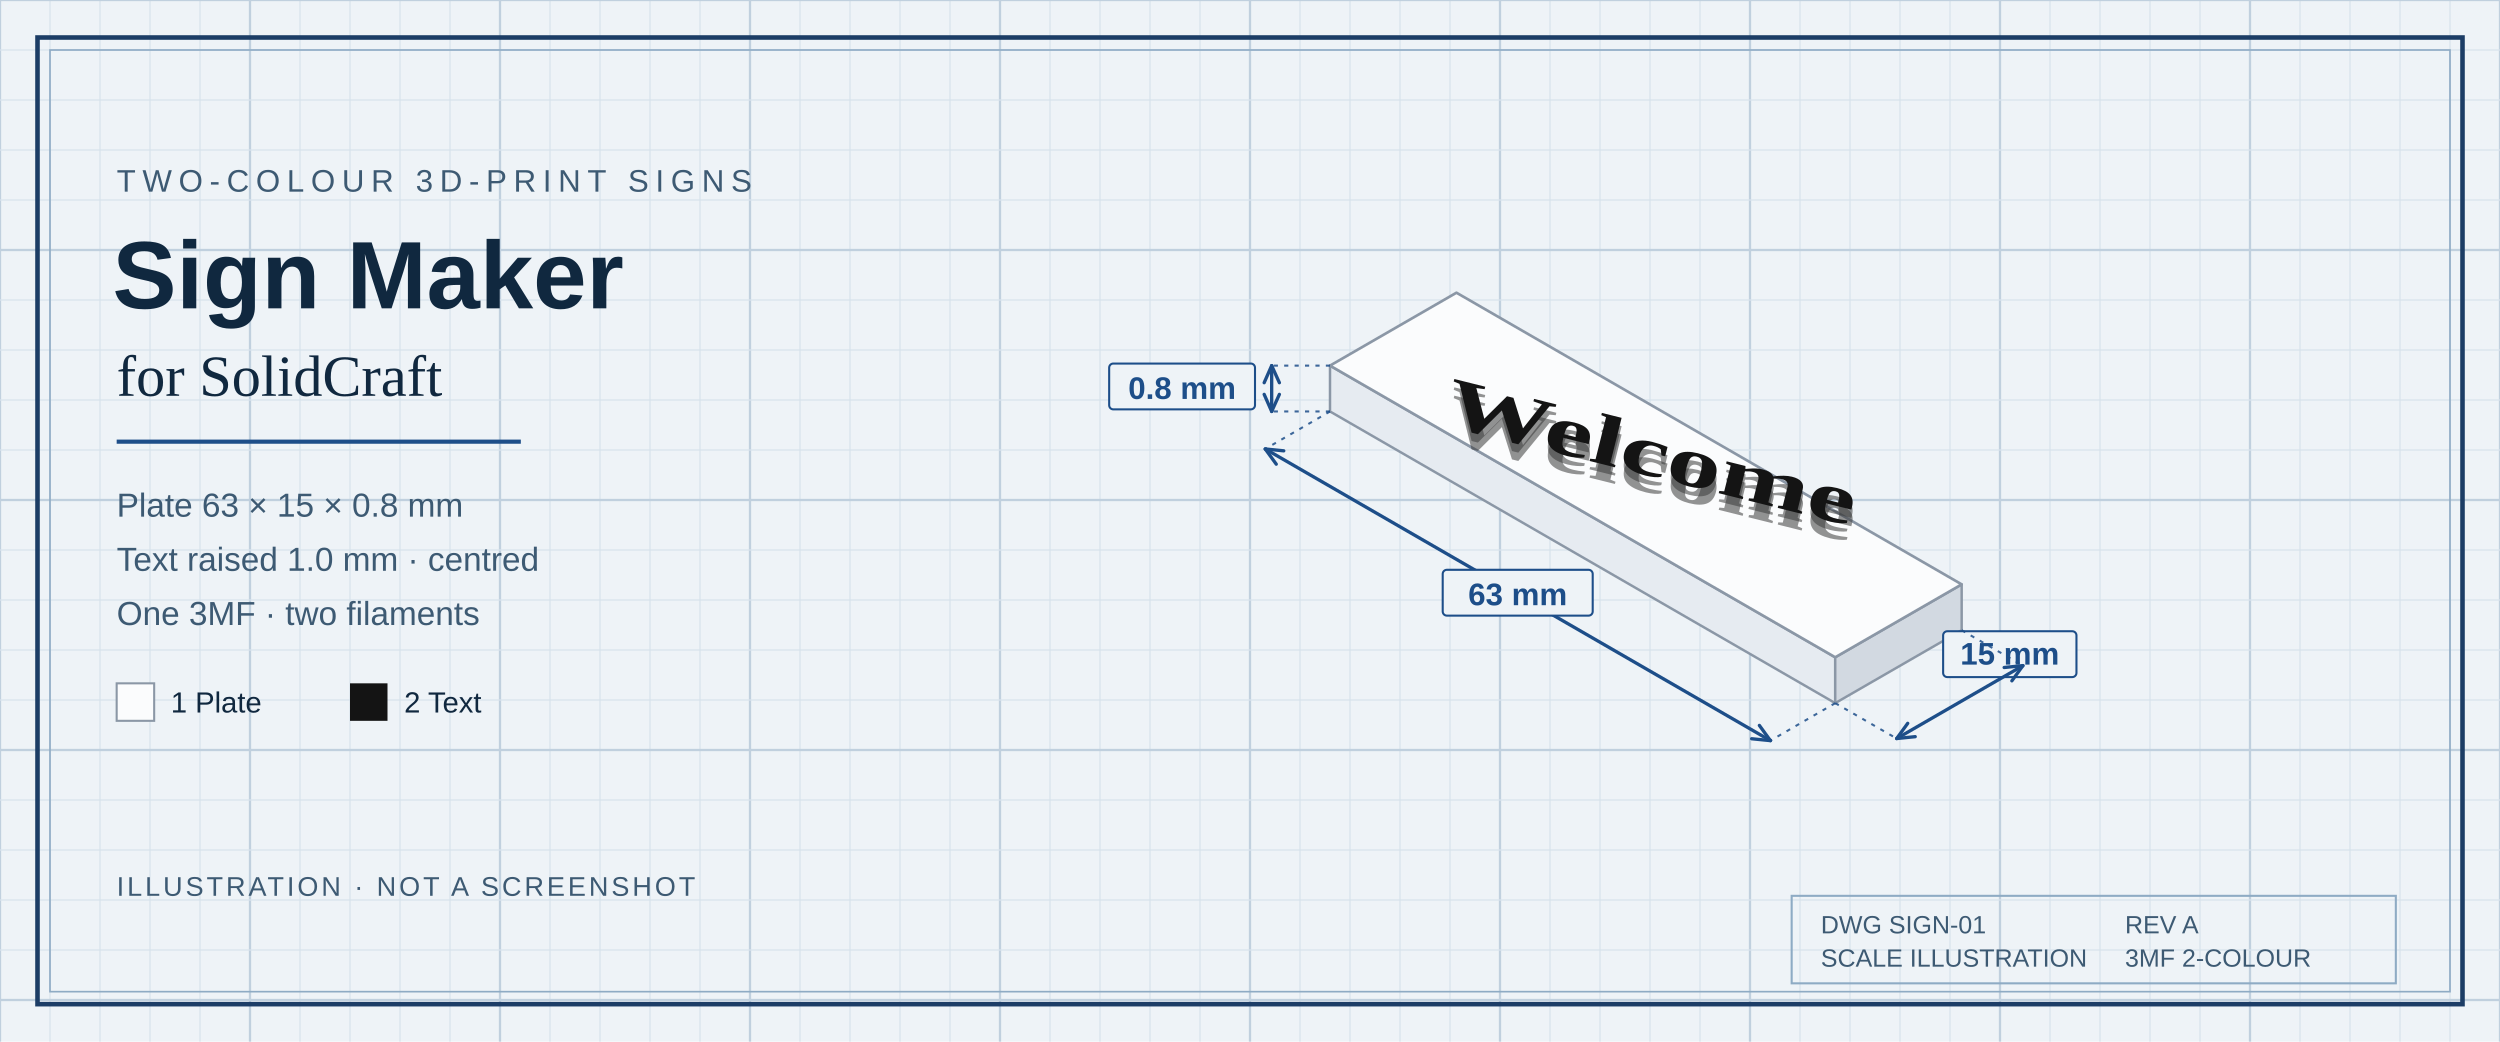
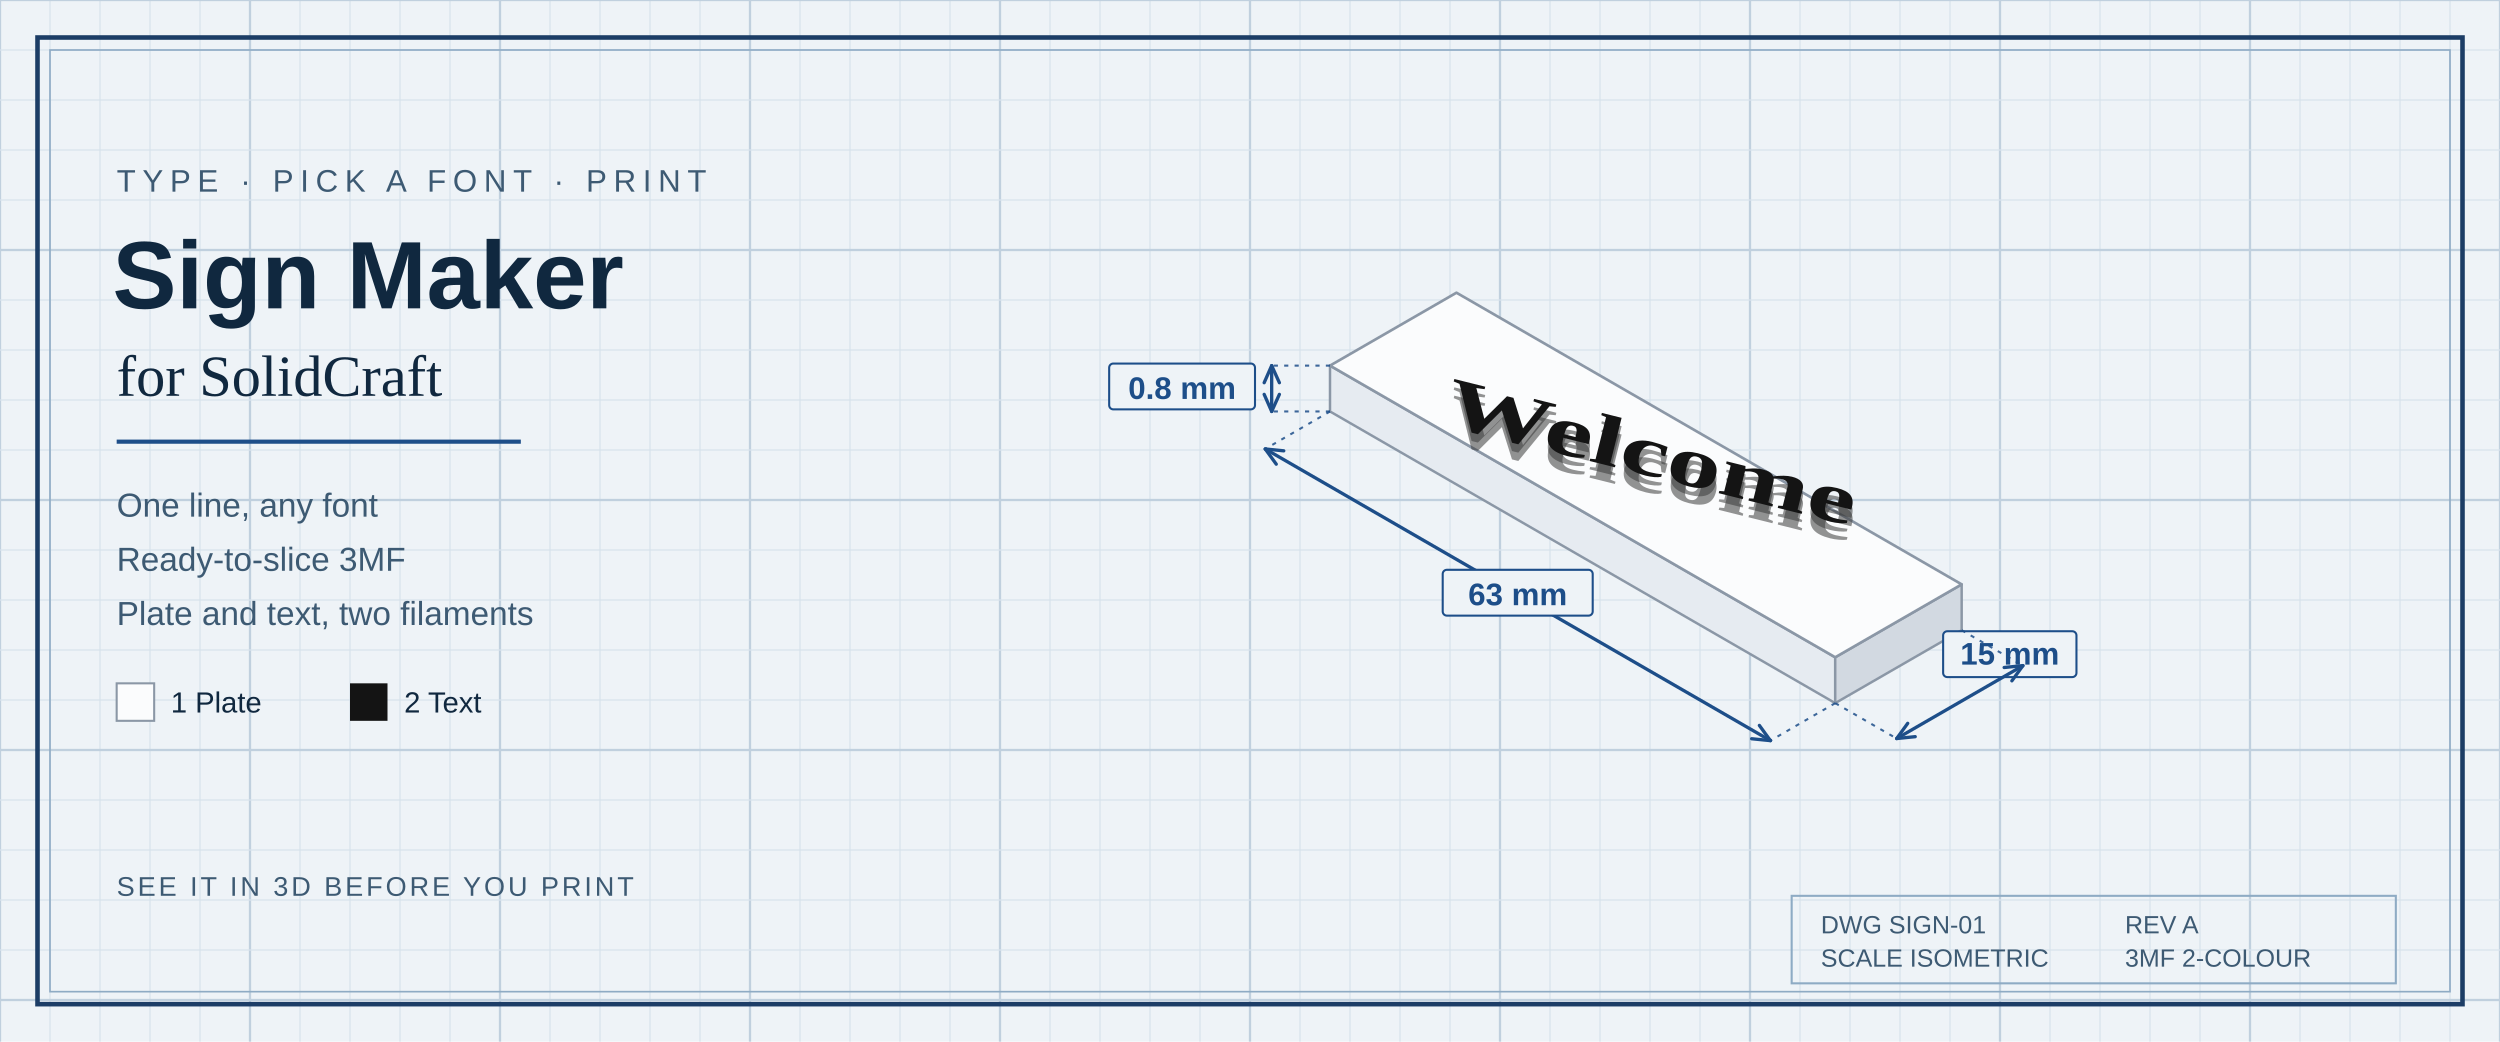
<svg xmlns="http://www.w3.org/2000/svg" viewBox="0 0 1200 500" width="1200" height="500" role="img" aria-label="Illustration: Sign Maker for SolidCraft, an isometric two-colour sign reading Welcome">
  <rect width="1200" height="500" fill="#eef3f7" />
  <line x1="0" y1="0" x2="0" y2="500" stroke="#c0d0de" stroke-width="1.1" />
  <line x1="24" y1="0" x2="24" y2="500" stroke="#d7e2ec" stroke-width="0.6" />
  <line x1="48" y1="0" x2="48" y2="500" stroke="#d7e2ec" stroke-width="0.6" />
  <line x1="72" y1="0" x2="72" y2="500" stroke="#d7e2ec" stroke-width="0.6" />
  <line x1="96" y1="0" x2="96" y2="500" stroke="#d7e2ec" stroke-width="0.6" />
  <line x1="120" y1="0" x2="120" y2="500" stroke="#c0d0de" stroke-width="1.1" />
  <line x1="144" y1="0" x2="144" y2="500" stroke="#d7e2ec" stroke-width="0.6" />
  <line x1="168" y1="0" x2="168" y2="500" stroke="#d7e2ec" stroke-width="0.6" />
  <line x1="192" y1="0" x2="192" y2="500" stroke="#d7e2ec" stroke-width="0.6" />
  <line x1="216" y1="0" x2="216" y2="500" stroke="#d7e2ec" stroke-width="0.6" />
  <line x1="240" y1="0" x2="240" y2="500" stroke="#c0d0de" stroke-width="1.1" />
  <line x1="264" y1="0" x2="264" y2="500" stroke="#d7e2ec" stroke-width="0.6" />
  <line x1="288" y1="0" x2="288" y2="500" stroke="#d7e2ec" stroke-width="0.6" />
  <line x1="312" y1="0" x2="312" y2="500" stroke="#d7e2ec" stroke-width="0.6" />
  <line x1="336" y1="0" x2="336" y2="500" stroke="#d7e2ec" stroke-width="0.6" />
  <line x1="360" y1="0" x2="360" y2="500" stroke="#c0d0de" stroke-width="1.1" />
  <line x1="384" y1="0" x2="384" y2="500" stroke="#d7e2ec" stroke-width="0.6" />
  <line x1="408" y1="0" x2="408" y2="500" stroke="#d7e2ec" stroke-width="0.6" />
  <line x1="432" y1="0" x2="432" y2="500" stroke="#d7e2ec" stroke-width="0.6" />
  <line x1="456" y1="0" x2="456" y2="500" stroke="#d7e2ec" stroke-width="0.6" />
  <line x1="480" y1="0" x2="480" y2="500" stroke="#c0d0de" stroke-width="1.1" />
  <line x1="504" y1="0" x2="504" y2="500" stroke="#d7e2ec" stroke-width="0.6" />
  <line x1="528" y1="0" x2="528" y2="500" stroke="#d7e2ec" stroke-width="0.6" />
  <line x1="552" y1="0" x2="552" y2="500" stroke="#d7e2ec" stroke-width="0.6" />
  <line x1="576" y1="0" x2="576" y2="500" stroke="#d7e2ec" stroke-width="0.6" />
  <line x1="600" y1="0" x2="600" y2="500" stroke="#c0d0de" stroke-width="1.1" />
  <line x1="624" y1="0" x2="624" y2="500" stroke="#d7e2ec" stroke-width="0.6" />
  <line x1="648" y1="0" x2="648" y2="500" stroke="#d7e2ec" stroke-width="0.6" />
  <line x1="672" y1="0" x2="672" y2="500" stroke="#d7e2ec" stroke-width="0.6" />
  <line x1="696" y1="0" x2="696" y2="500" stroke="#d7e2ec" stroke-width="0.6" />
  <line x1="720" y1="0" x2="720" y2="500" stroke="#c0d0de" stroke-width="1.1" />
  <line x1="744" y1="0" x2="744" y2="500" stroke="#d7e2ec" stroke-width="0.6" />
  <line x1="768" y1="0" x2="768" y2="500" stroke="#d7e2ec" stroke-width="0.6" />
  <line x1="792" y1="0" x2="792" y2="500" stroke="#d7e2ec" stroke-width="0.6" />
  <line x1="816" y1="0" x2="816" y2="500" stroke="#d7e2ec" stroke-width="0.6" />
  <line x1="840" y1="0" x2="840" y2="500" stroke="#c0d0de" stroke-width="1.1" />
  <line x1="864" y1="0" x2="864" y2="500" stroke="#d7e2ec" stroke-width="0.6" />
  <line x1="888" y1="0" x2="888" y2="500" stroke="#d7e2ec" stroke-width="0.6" />
  <line x1="912" y1="0" x2="912" y2="500" stroke="#d7e2ec" stroke-width="0.6" />
  <line x1="936" y1="0" x2="936" y2="500" stroke="#d7e2ec" stroke-width="0.6" />
  <line x1="960" y1="0" x2="960" y2="500" stroke="#c0d0de" stroke-width="1.1" />
  <line x1="984" y1="0" x2="984" y2="500" stroke="#d7e2ec" stroke-width="0.6" />
  <line x1="1008" y1="0" x2="1008" y2="500" stroke="#d7e2ec" stroke-width="0.6" />
  <line x1="1032" y1="0" x2="1032" y2="500" stroke="#d7e2ec" stroke-width="0.6" />
  <line x1="1056" y1="0" x2="1056" y2="500" stroke="#d7e2ec" stroke-width="0.6" />
  <line x1="1080" y1="0" x2="1080" y2="500" stroke="#c0d0de" stroke-width="1.1" />
  <line x1="1104" y1="0" x2="1104" y2="500" stroke="#d7e2ec" stroke-width="0.6" />
  <line x1="1128" y1="0" x2="1128" y2="500" stroke="#d7e2ec" stroke-width="0.6" />
  <line x1="1152" y1="0" x2="1152" y2="500" stroke="#d7e2ec" stroke-width="0.6" />
  <line x1="1176" y1="0" x2="1176" y2="500" stroke="#d7e2ec" stroke-width="0.6" />
  <line x1="1200" y1="0" x2="1200" y2="500" stroke="#c0d0de" stroke-width="1.1" />
  <line x1="0" y1="0" x2="1200" y2="0" stroke="#c0d0de" stroke-width="1.1" />
  <line x1="0" y1="24" x2="1200" y2="24" stroke="#d7e2ec" stroke-width="0.6" />
  <line x1="0" y1="48" x2="1200" y2="48" stroke="#d7e2ec" stroke-width="0.6" />
  <line x1="0" y1="72" x2="1200" y2="72" stroke="#d7e2ec" stroke-width="0.6" />
  <line x1="0" y1="96" x2="1200" y2="96" stroke="#d7e2ec" stroke-width="0.6" />
  <line x1="0" y1="120" x2="1200" y2="120" stroke="#c0d0de" stroke-width="1.1" />
  <line x1="0" y1="144" x2="1200" y2="144" stroke="#d7e2ec" stroke-width="0.6" />
  <line x1="0" y1="168" x2="1200" y2="168" stroke="#d7e2ec" stroke-width="0.6" />
  <line x1="0" y1="192" x2="1200" y2="192" stroke="#d7e2ec" stroke-width="0.6" />
  <line x1="0" y1="216" x2="1200" y2="216" stroke="#d7e2ec" stroke-width="0.6" />
  <line x1="0" y1="240" x2="1200" y2="240" stroke="#c0d0de" stroke-width="1.1" />
  <line x1="0" y1="264" x2="1200" y2="264" stroke="#d7e2ec" stroke-width="0.6" />
  <line x1="0" y1="288" x2="1200" y2="288" stroke="#d7e2ec" stroke-width="0.6" />
  <line x1="0" y1="312" x2="1200" y2="312" stroke="#d7e2ec" stroke-width="0.6" />
  <line x1="0" y1="336" x2="1200" y2="336" stroke="#d7e2ec" stroke-width="0.6" />
  <line x1="0" y1="360" x2="1200" y2="360" stroke="#c0d0de" stroke-width="1.1" />
  <line x1="0" y1="384" x2="1200" y2="384" stroke="#d7e2ec" stroke-width="0.6" />
  <line x1="0" y1="408" x2="1200" y2="408" stroke="#d7e2ec" stroke-width="0.6" />
  <line x1="0" y1="432" x2="1200" y2="432" stroke="#d7e2ec" stroke-width="0.6" />
  <line x1="0" y1="456" x2="1200" y2="456" stroke="#d7e2ec" stroke-width="0.6" />
  <line x1="0" y1="480" x2="1200" y2="480" stroke="#c0d0de" stroke-width="1.1" />
  <rect x="18" y="18" width="1164" height="464" fill="none" stroke="#1c3d66" stroke-width="2.2" />
  <rect x="24" y="24" width="1152" height="452" fill="none" stroke="#8eabc4" stroke-width="0.8" />
-   <text x="56" y="92" fill="#3d5a73" font-family="Segoe UI, Liberation Sans, DejaVu Sans, sans-serif" font-size="15" letter-spacing="3.2">TWO-COLOUR 3D-PRINT SIGNS</text>
+   <text x="56" y="92" fill="#3d5a73" font-family="Segoe UI, Liberation Sans, DejaVu Sans, sans-serif" font-size="15" letter-spacing="3.2">TYPE  ·  PICK A FONT  ·  PRINT</text>
  <text x="54" y="148" fill="#10283f" font-family="Segoe UI, Liberation Sans, DejaVu Sans, sans-serif" font-size="46" font-weight="700">Sign Maker</text>
  <text x="56" y="190" fill="#10283f" font-family="Georgia, Liberation Serif, Times New Roman, serif" font-size="28">for SolidCraft</text>
  <line x1="56" y1="212" x2="250" y2="212" stroke="#1d4e89" stroke-width="2" />
-   <text x="56" y="248" fill="#3d5a73" font-family="Segoe UI, Liberation Sans, DejaVu Sans, sans-serif" font-size="16">Plate 63 × 15 × 0.8 mm</text>
-   <text x="56" y="274" fill="#3d5a73" font-family="Segoe UI, Liberation Sans, DejaVu Sans, sans-serif" font-size="16">Text raised 1.0 mm · centred</text>
-   <text x="56" y="300" fill="#3d5a73" font-family="Segoe UI, Liberation Sans, DejaVu Sans, sans-serif" font-size="16">One 3MF · two filaments</text>
+   <text x="56" y="248" fill="#3d5a73" font-family="Segoe UI, Liberation Sans, DejaVu Sans, sans-serif" font-size="16">One line, any font</text>
+   <text x="56" y="274" fill="#3d5a73" font-family="Segoe UI, Liberation Sans, DejaVu Sans, sans-serif" font-size="16">Ready-to-slice 3MF</text>
+   <text x="56" y="300" fill="#3d5a73" font-family="Segoe UI, Liberation Sans, DejaVu Sans, sans-serif" font-size="16">Plate and text, two filaments</text>
  <rect x="56" y="328" width="18" height="18" fill="#fbfcfd" stroke="#8b97a6" />
  <text x="82" y="342" fill="#10283f" font-family="Segoe UI, Liberation Sans, DejaVu Sans, sans-serif" font-size="14">1  Plate</text>
  <rect x="168" y="328" width="18" height="18" fill="#141414" />
  <text x="194" y="342" fill="#10283f" font-family="Segoe UI, Liberation Sans, DejaVu Sans, sans-serif" font-size="14">2  Text</text>
-   <text x="56" y="430" fill="#3d5a73" font-family="Segoe UI, Liberation Sans, DejaVu Sans, sans-serif" font-size="13" letter-spacing="1.4">ILLUSTRATION  ·  NOT A SCREENSHOT</text>
+   <text x="56" y="430" fill="#3d5a73" font-family="Segoe UI, Liberation Sans, DejaVu Sans, sans-serif" font-size="13" letter-spacing="1.4">SEE IT IN 3D BEFORE YOU PRINT</text>
  <polygon points="638.4,197.5 880.9,337.5 880.9,315.5 638.4,175.5" fill="#e6ebf1" stroke="#8b97a6" stroke-width="1.2" stroke-linejoin="round" />
  <polygon points="941.6,302.5 880.9,337.5 880.9,315.5 941.6,280.5" fill="#d2d9e1" stroke="#8b97a6" stroke-width="1.2" stroke-linejoin="round" />
  <polygon points="699.1,140.5 941.6,280.5 880.9,315.5 638.4,175.5" fill="#fbfcfd" stroke="#8b97a6" stroke-width="1.3" stroke-linejoin="round" />
  <g transform="translate(790.0,228.0)">
    <g transform="translate(0,8)" opacity="0.55">
      <text transform="rotate(14) scale(1,0.66)" text-anchor="middle" font-family="Georgia, 'Liberation Serif', 'Times New Roman', serif" font-size="52" font-weight="700" fill="#3a3a3a">Welcome</text>
    </g>
    <g transform="translate(0,4)" opacity="0.55">
      <text transform="rotate(14) scale(1,0.66)" text-anchor="middle" font-family="Georgia, 'Liberation Serif', 'Times New Roman', serif" font-size="52" font-weight="700" fill="#3a3a3a">Welcome</text>
    </g>
    <g transform="translate(0,0)">
      <text transform="rotate(14) scale(1,0.66)" text-anchor="middle" font-family="Georgia, 'Liberation Serif', 'Times New Roman', serif" font-size="52" font-weight="700" fill="#141414">Welcome</text>
    </g>
  </g>
  <line x1="638.4" y1="197.5" x2="607.3" y2="215.5" stroke="#1d4e89" stroke-width="1" stroke-dasharray="2 3" opacity="0.85" />
  <line x1="880.9" y1="337.5" x2="849.8" y2="355.5" stroke="#1d4e89" stroke-width="1" stroke-dasharray="2 3" opacity="0.85" />
  <line x1="607.3" y1="215.5" x2="849.8" y2="355.5" stroke="#1d4e89" stroke-width="1.6" />
  <line x1="607.3" y1="215.5" x2="612.6" y2="222.8" stroke="#1d4e89" stroke-width="1.6" stroke-linecap="round" />
  <line x1="607.3" y1="215.5" x2="616.2" y2="216.4" stroke="#1d4e89" stroke-width="1.6" stroke-linecap="round" />
  <line x1="849.8" y1="355.5" x2="844.5" y2="348.2" stroke="#1d4e89" stroke-width="1.6" stroke-linecap="round" />
  <line x1="849.8" y1="355.5" x2="840.8" y2="354.6" stroke="#1d4e89" stroke-width="1.6" stroke-linecap="round" />
  <g font-family="Segoe UI, Liberation Sans, DejaVu Sans, sans-serif" font-size="15" font-weight="700" fill="#1d4e89">
    <rect x="692.5" y="273.5" width="72" height="22" rx="2" fill="#eef3f7" stroke="#1d4e89" stroke-width="1" />
    <text x="728.5" y="290.5" text-anchor="middle">63 mm</text>
    <rect x="932.7" y="303.0" width="64" height="22" rx="2" fill="#eef3f7" stroke="#1d4e89" stroke-width="1" />
    <text x="964.7" y="319.0" text-anchor="middle">15 mm</text>
    <rect x="532.4" y="174.5" width="70" height="22" rx="2" fill="#eef3f7" stroke="#1d4e89" stroke-width="1" />
    <text x="567.4" y="191.5" text-anchor="middle">0.8 mm</text>
  </g>
  <line x1="638.4" y1="197.5" x2="610.4" y2="197.5" stroke="#1d4e89" stroke-width="1" stroke-dasharray="2 3" opacity="0.85" />
  <line x1="638.4" y1="175.5" x2="610.4" y2="175.5" stroke="#1d4e89" stroke-width="1" stroke-dasharray="2 3" opacity="0.85" />
  <line x1="610.4" y1="197.5" x2="610.4" y2="175.5" stroke="#1d4e89" stroke-width="1.6" />
  <line x1="610.4" y1="197.5" x2="614.1" y2="189.3" stroke="#1d4e89" stroke-width="1.6" stroke-linecap="round" />
  <line x1="610.4" y1="197.5" x2="606.8" y2="189.3" stroke="#1d4e89" stroke-width="1.6" stroke-linecap="round" />
  <line x1="610.4" y1="175.5" x2="606.8" y2="183.7" stroke="#1d4e89" stroke-width="1.6" stroke-linecap="round" />
  <line x1="610.4" y1="175.5" x2="614.1" y2="183.7" stroke="#1d4e89" stroke-width="1.6" stroke-linecap="round" />
  <line x1="941.6" y1="302.5" x2="971.0" y2="319.5" stroke="#1d4e89" stroke-width="1" stroke-dasharray="2 3" opacity="0.85" />
  <line x1="880.9" y1="337.5" x2="910.4" y2="354.5" stroke="#1d4e89" stroke-width="1" stroke-dasharray="2 3" opacity="0.85" />
  <line x1="971.0" y1="319.5" x2="910.4" y2="354.5" stroke="#1d4e89" stroke-width="1.6" />
  <line x1="971.0" y1="319.5" x2="962.0" y2="320.4" stroke="#1d4e89" stroke-width="1.6" stroke-linecap="round" />
  <line x1="971.0" y1="319.5" x2="965.7" y2="326.8" stroke="#1d4e89" stroke-width="1.6" stroke-linecap="round" />
  <line x1="910.4" y1="354.5" x2="919.3" y2="353.6" stroke="#1d4e89" stroke-width="1.6" stroke-linecap="round" />
  <line x1="910.4" y1="354.5" x2="915.7" y2="347.2" stroke="#1d4e89" stroke-width="1.6" stroke-linecap="round" />
  <g font-family="Segoe UI, Liberation Sans, DejaVu Sans, sans-serif" font-size="12" fill="#3d5a73">
    <rect x="860" y="430" width="290" height="42" fill="none" stroke="#8eabc4" />
    <text x="874" y="448">DWG  SIGN-01</text>
-     <text x="874" y="464">SCALE  ILLUSTRATION</text>
+     <text x="874" y="464">SCALE  ISOMETRIC</text>
    <text x="1020" y="448">REV  A</text>
    <text x="1020" y="464">3MF  2-COLOUR</text>
  </g>
</svg>
